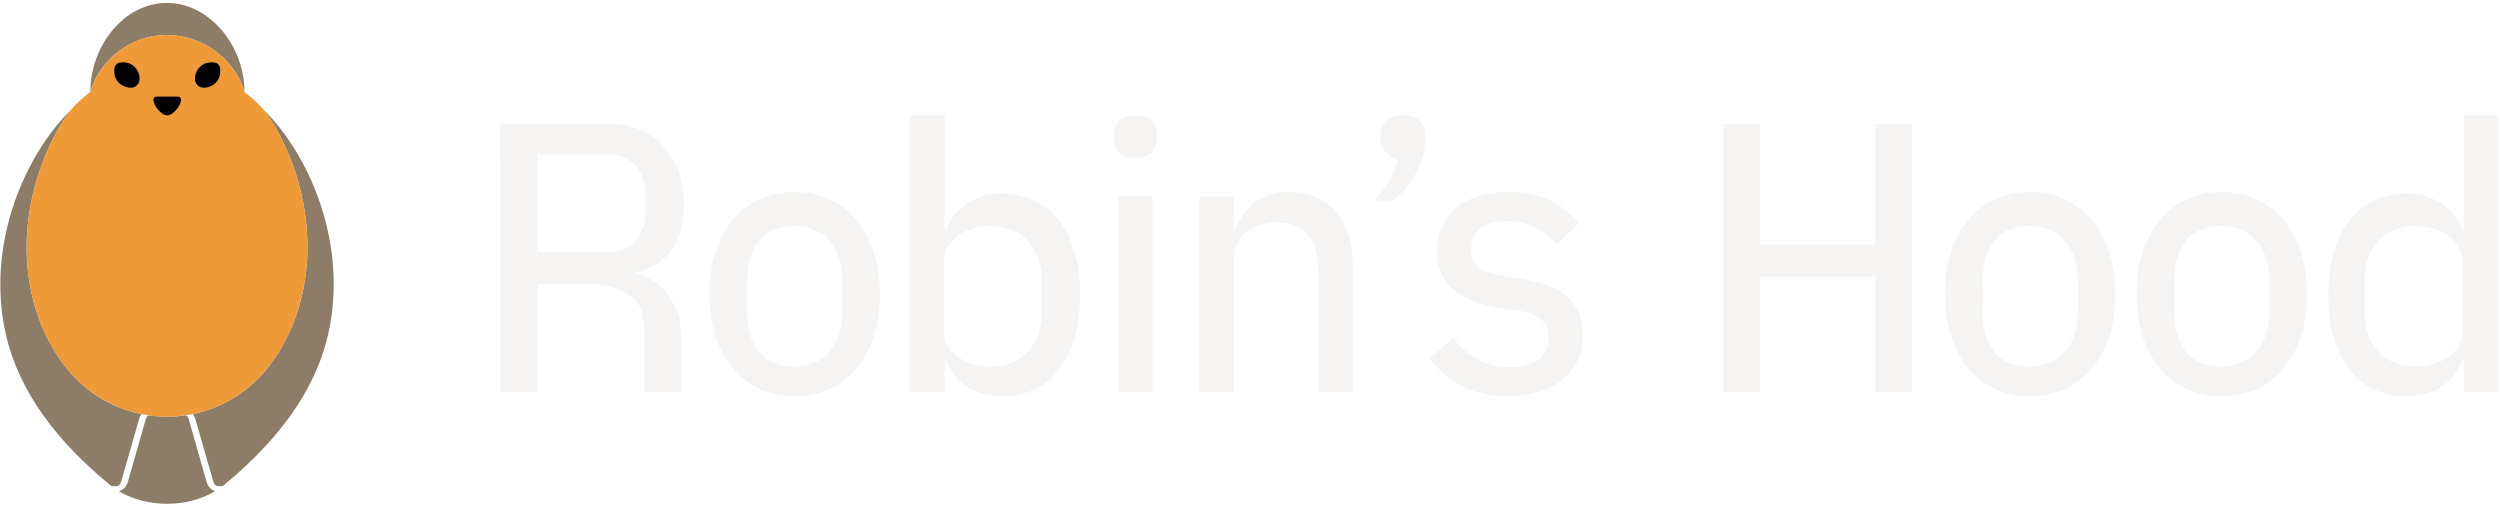
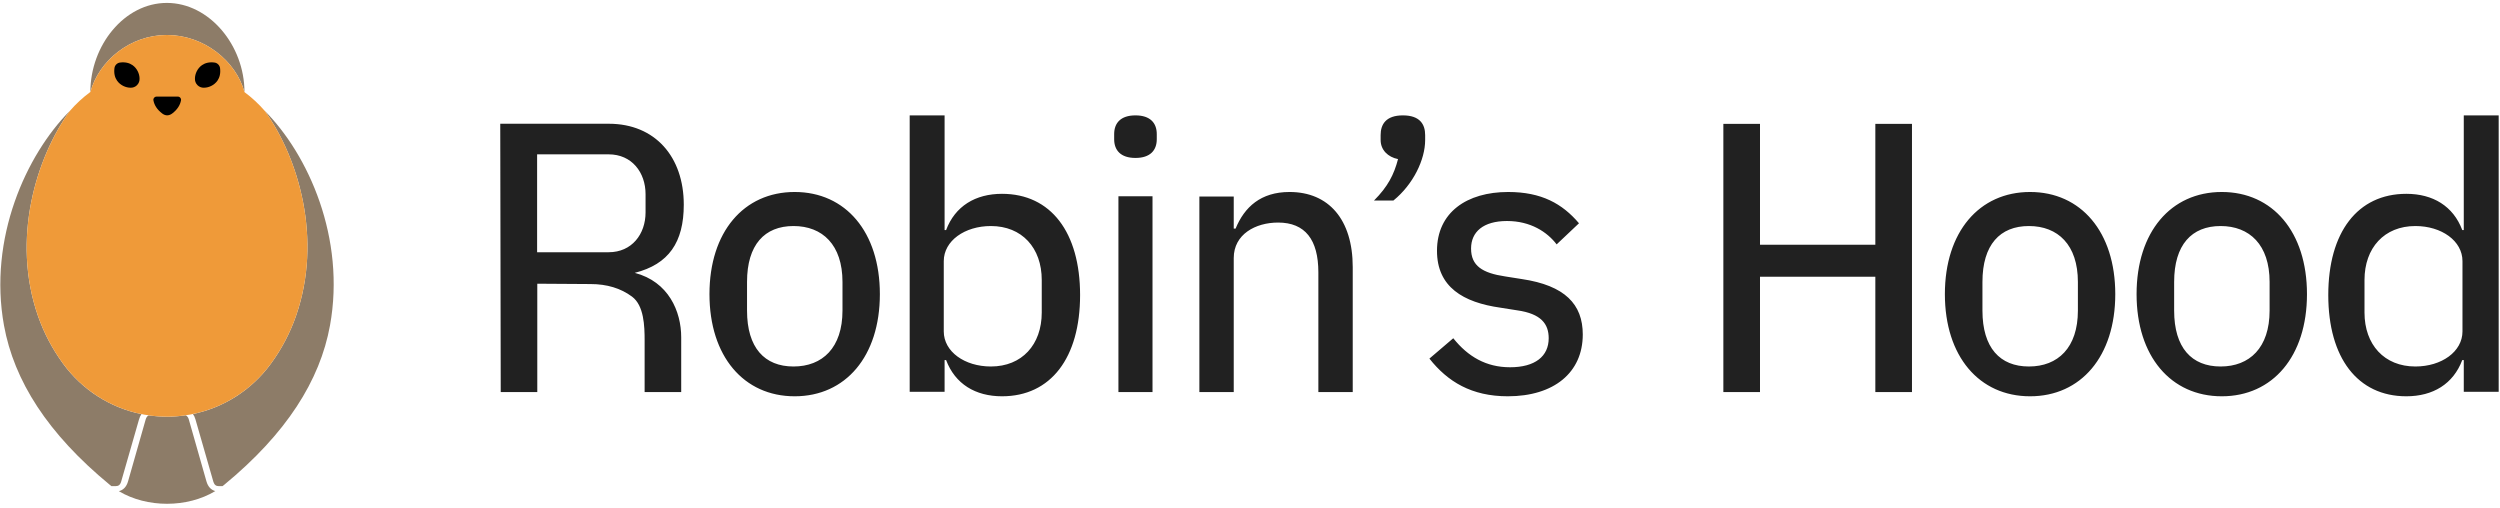
<svg xmlns="http://www.w3.org/2000/svg" width="448px" height="91px" viewBox="0 0 448 91" version="1.1">
  <defs>
    <style>
            #Text {
-                 fill: #F5F4F2;
+                 fill: #212121;
            }
            @media (prefers-color-scheme: dark) {
                #Text {
-                     fill: #212121;
+                     fill: #F5F4F2;
                }
            }
        </style>
  </defs>
  <g id="single line logo" stroke="none" stroke-width="1" fill="none" fill-rule="evenodd">
    <g id="Logo" transform="translate(-20.5, -5)">
      <path d="M53.784,79.422 C53.993,79.524 54.168,79.713 54.286,80.02 L54.333,80.159 L57.492,91.252 C57.78,92.242 58.325,92.789 59.08,93.003 C54.045,96.033 46.847,96.038 41.798,93.019 C42.586,92.818 43.154,92.269 43.449,91.252 L46.608,80.159 C46.72,79.78 46.906,79.552 47.136,79.433 C48.218,79.589 49.316,79.67 50.425,79.67 C51.556,79.67 52.677,79.586 53.78,79.423 L53.784,79.422 Z M67.936,24.855 C75.787,32.746 82.464,47.716 79.637,63.314 C77.838,73.224 71.8,82.712 60.683,91.873 C60.583,91.955 60.482,92.035 60.38,92.114 L59.693,92.114 C59.252,92.114 58.937,91.922 58.756,91.391 L58.713,91.252 L55.528,80.159 C55.419,79.77 55.267,79.45 55.076,79.193 C60.627,78.042 65.627,74.858 69.046,70.173 C71.027,67.466 72.496,64.599 73.522,61.686 C78.372,47.831 73.973,33.228 67.936,24.855 Z M33.027,24.855 C26.989,33.228 22.478,47.831 27.327,61.686 C28.352,64.599 29.822,67.466 31.804,70.173 C35.239,74.88 40.269,78.073 45.853,79.209 C45.668,79.463 45.52,79.777 45.413,80.159 L42.228,91.252 C42.055,91.889 41.725,92.114 41.247,92.114 L40.47,92.114 C40.368,92.035 40.267,91.955 40.167,91.873 C29.041,82.718 23.011,73.224 21.213,63.314 C18.385,47.716 25.175,32.746 33.027,24.855 Z M50.401,5.523 C58.014,5.523 64.309,13.135 64.309,21.502 C62.784,15.91 57.014,11.27 50.401,11.27 C43.79,11.27 38.215,15.91 36.691,21.502 C36.691,13.135 42.79,5.523 50.401,5.523 Z" id="Outside" fill="#8D7C68" />
      <path d="M50.401,11.27 C57.014,11.27 62.784,15.91 64.309,21.502 C65.644,22.494 66.867,23.63 67.957,24.885 L68.159,25.168 L68.159,25.168 C68.249,25.297 68.34,25.428 68.43,25.56 L68.564,25.758 L68.724,25.998 L68.724,25.998 L68.882,26.24 C68.985,26.398 69.087,26.558 69.188,26.72 L69.302,26.903 L69.302,26.903 L69.455,27.153 L69.604,27.402 C69.681,27.531 69.758,27.662 69.834,27.793 L69.948,27.99 L70.034,28.142 L70.11,28.277 L70.283,28.588 L70.283,28.588 L70.368,28.745 C70.441,28.878 70.513,29.013 70.585,29.149 L70.692,29.353 C70.761,29.486 70.83,29.62 70.898,29.754 L71,29.956 L71,29.956 L71.136,30.231 L71.136,30.231 L71.212,30.388 L71.327,30.625 L71.327,30.625 L71.458,30.901 L71.552,31.104 L71.662,31.345 L71.755,31.55 L71.901,31.879 L71.973,32.043 L71.973,32.043 L72.044,32.209 C72.107,32.356 72.169,32.503 72.231,32.652 L72.334,32.902 C72.468,33.23 72.599,33.562 72.727,33.898 C72.8,34.09 72.872,34.284 72.943,34.479 C73.041,34.749 73.137,35.02 73.23,35.293 C73.285,35.452 73.339,35.613 73.392,35.774 L73.471,36.016 C73.78,36.971 74.061,37.951 74.31,38.95 L74.402,39.326 C74.448,39.52 74.494,39.715 74.538,39.91 C74.578,40.089 74.618,40.269 74.656,40.45 C74.691,40.615 74.725,40.78 74.759,40.946 L74.808,41.194 L74.838,41.352 L74.838,41.352 C74.977,42.083 75.099,42.822 75.202,43.568 C75.227,43.75 75.251,43.931 75.274,44.114 L75.305,44.369 L75.348,44.748 C75.368,44.935 75.388,45.123 75.406,45.311 C75.49,46.196 75.548,47.09 75.576,47.991 L75.586,48.384 C75.596,48.862 75.598,49.342 75.591,49.824 C75.586,50.172 75.577,50.52 75.562,50.869 C75.549,51.19 75.532,51.512 75.511,51.834 C75.496,52.062 75.479,52.29 75.46,52.518 L75.424,52.923 C75.416,53.008 75.408,53.094 75.399,53.179 C75.38,53.374 75.359,53.569 75.336,53.764 L75.286,54.172 C75.239,54.545 75.186,54.918 75.127,55.292 C74.974,56.26 74.783,57.229 74.549,58.198 C74.325,59.127 74.063,60.055 73.761,60.98 C73.684,61.215 73.604,61.451 73.522,61.686 C72.496,64.599 71.027,67.466 69.046,70.173 C64.737,76.077 57.916,79.599 50.645,79.668 L50.425,79.67 C43.069,79.67 36.156,76.137 31.804,70.173 C29.822,67.466 28.352,64.599 27.327,61.686 C22.478,47.831 26.989,33.228 33.027,24.855 L32.99,24.907 C34.09,23.63 35.332,22.481 36.691,21.479 L36.691,21.502 L36.691,21.502 C38.215,15.91 43.79,11.27 50.401,11.27 Z" id="Inside" fill="#EF9A39" />
      <path d="M52.358,22.309 C52.532,22.308 52.697,22.384 52.809,22.516 C52.921,22.647 52.967,22.821 52.936,22.989 C52.935,22.99 52.935,22.99 52.935,22.99 C52.783,23.809 52.305,24.631 51.343,25.351 C51.098,25.535 50.774,25.667 50.465,25.67 C50.145,25.674 49.841,25.542 49.586,25.351 C48.624,24.631 48.146,23.809 47.995,22.99 C47.994,22.99 47.994,22.99 47.994,22.989 C47.963,22.821 48.01,22.648 48.121,22.516 C48.233,22.385 48.398,22.309 48.572,22.309 L52.358,22.309 L52.358,22.309 Z M44.243,16.672 C45.086,17.256 45.478,18.237 45.506,18.977 L45.508,19.059 L45.507,19.055 C45.54,19.489 45.382,19.934 45.048,20.268 C44.734,20.582 44.319,20.732 43.907,20.719 L43.851,20.716 C43.103,20.714 42.076,20.32 41.469,19.446 C41.084,18.89 40.886,18.145 41.012,17.191 C41.078,16.694 41.497,16.275 41.994,16.21 C42.948,16.083 43.687,16.287 44.243,16.672 Z M56.7,16.672 C57.256,16.287 57.995,16.083 58.949,16.21 C59.446,16.275 59.865,16.694 59.931,17.191 C60.057,18.145 59.859,18.89 59.474,19.446 C58.867,20.32 57.84,20.714 57.092,20.716 L57.092,20.716 L57.036,20.719 C56.625,20.732 56.209,20.582 55.895,20.268 C55.561,19.934 55.403,19.489 55.436,19.055 L55.436,19.055 L55.435,19.059 L55.437,18.977 C55.466,18.237 55.857,17.256 56.7,16.672 Z" id="Face" fill="#000000" />
    </g>
    <g id="Text" transform="translate(76, -11.31836)">
      <g>
        <path d="M20.282,81.571 L20.282,62.159 L29.814,62.221 C32.759,62.221 35.241,62.972 37.257,64.472 C39.412,66.075 39.517,69.751 39.517,72.353 C39.517,73.747 39.517,76.82 39.517,81.571 L46.072,81.571 C46.072,76.779 46.072,73.512 46.072,71.769 C46.072,67.097 43.795,61.794 37.745,60.214 C43.824,58.675 46.533,54.755 46.533,47.995 C46.533,39.427 41.405,33.494 33.097,33.494 L13.645,33.494 L13.73,81.571 L20.282,81.571 Z M33.079,56.519 L20.251,56.519 L20.251,38.977 L33.079,38.977 C37.216,38.977 39.685,42.21 39.685,46.119 L39.685,49.377 C39.685,53.286 37.216,56.519 33.079,56.519 Z M66.404,82.333 C75.526,82.333 81.672,75.173 81.672,64.028 C81.672,52.883 75.526,45.723 66.404,45.723 C57.282,45.723 51.136,52.883 51.136,64.028 C51.136,75.173 57.282,82.333 66.404,82.333 Z M287.789,82.333 C296.911,82.333 303.057,75.173 303.057,64.028 C303.057,52.883 296.911,45.723 287.789,45.723 C278.667,45.723 272.522,52.883 272.522,64.028 C272.522,75.173 278.667,82.333 287.789,82.333 Z M322.142,82.333 C331.264,82.333 337.41,75.173 337.41,64.028 C337.41,52.883 331.264,45.723 322.142,45.723 C313.02,45.723 306.874,52.883 306.874,64.028 C306.874,75.173 313.02,82.333 322.142,82.333 Z M66.195,76.994 C61.004,76.994 57.869,73.634 57.869,66.979 L57.869,61.84 C57.869,55.185 61.004,51.824 66.195,51.824 C71.385,51.824 74.974,55.185 74.974,61.84 L74.974,66.979 C74.974,73.634 71.385,76.994 66.195,76.994 Z M287.58,76.994 C282.389,76.994 279.254,73.634 279.254,66.979 L279.254,61.84 C279.254,55.185 282.389,51.824 287.58,51.824 C292.771,51.824 296.359,55.185 296.359,61.84 L296.359,66.979 C296.359,73.634 292.771,76.994 287.58,76.994 Z M321.933,76.994 C316.742,76.994 313.607,73.634 313.607,66.979 L313.607,61.84 C313.607,55.185 316.742,51.824 321.933,51.824 C327.123,51.824 330.712,55.185 330.712,61.84 L330.712,66.979 C330.712,73.634 327.123,76.994 321.933,76.994 Z M103.562,82.333 C112.306,82.333 117.552,75.438 117.552,64.192 C117.552,52.946 112.306,46.051 103.562,46.051 C98.786,46.051 95.154,48.26 93.54,52.545 L93.271,52.545 L93.271,31.994 L87.016,31.994 L87.016,81.53 L93.271,81.53 L93.271,75.84 L93.54,75.84 C95.154,80.124 98.786,82.333 103.562,82.333 Z M101.567,76.994 C96.876,76.994 93.123,74.345 93.123,70.702 L93.123,58.117 C93.123,54.474 96.876,51.824 101.567,51.824 C107.129,51.824 110.681,55.732 110.681,61.495 L110.681,67.324 C110.681,73.086 107.129,76.994 101.567,76.994 Z M127.476,39.621 C130.134,39.621 131.293,38.24 131.293,36.268 L131.293,35.347 C131.293,33.374 130.134,31.994 127.476,31.994 C124.818,31.994 123.659,33.374 123.659,35.347 L123.659,36.268 C123.659,38.24 124.818,39.621 127.476,39.621 Z M130.53,81.571 L130.53,46.485 L124.422,46.485 L124.422,81.571 L130.53,81.571 Z M145.086,81.571 L145.086,57.559 C145.086,53.298 148.993,51.201 153.032,51.201 C157.867,51.201 160.251,54.245 160.251,60.13 L160.251,81.571 L166.409,81.571 L166.409,59.183 C166.409,50.66 162.105,45.723 155.085,45.723 C149.92,45.723 147.006,48.428 145.417,52.284 L145.086,52.284 L145.086,46.534 L138.927,46.534 L138.927,81.571 L145.086,81.571 Z M173.705,47.248 C177.271,44.347 179.387,39.907 179.387,36.413 L179.387,35.525 C179.387,33.62 178.467,31.994 175.4,31.994 C172.334,31.994 171.409,33.62 171.409,35.525 L171.409,36.413 C171.409,38.19 172.715,39.471 174.528,39.827 C173.803,42.609 172.704,44.761 170.226,47.248 L173.705,47.248 Z M194.197,82.333 C202.476,82.333 207.633,78.078 207.633,71.256 C207.633,65.852 204.443,62.474 196.708,61.326 L193.722,60.853 C189.65,60.245 187.615,58.962 187.615,55.855 C187.615,52.883 189.786,50.924 194.061,50.924 C198.268,50.924 201.254,52.883 202.951,55.112 L206.954,51.329 C203.968,47.817 200.236,45.723 194.265,45.723 C186.868,45.723 181.508,49.37 181.508,56.26 C181.508,62.745 186.19,65.514 192.908,66.46 L195.893,66.933 C200.168,67.54 201.526,69.364 201.526,71.931 C201.526,75.173 199.083,77.132 194.604,77.132 C190.329,77.132 187.072,75.241 184.425,71.931 L180.15,75.579 C183.408,79.699 187.683,82.333 194.197,82.333 Z M239.392,81.571 L239.392,60.907 L260.06,60.907 L260.06,81.571 L266.626,81.571 L266.626,33.519 L260.06,33.519 L260.06,55.175 L239.392,55.175 L239.392,33.519 L232.825,33.519 L232.825,81.571 L239.392,81.571 Z M355.217,82.333 C359.993,82.333 363.625,80.124 365.239,75.84 L365.508,75.84 L365.508,81.53 L371.763,81.53 L371.763,31.994 L365.508,31.994 L365.508,52.545 L365.239,52.545 C363.625,48.26 359.993,46.051 355.217,46.051 C346.474,46.051 341.227,52.946 341.227,64.192 C341.227,75.438 346.474,82.333 355.217,82.333 Z M356.832,76.994 C351.269,76.994 347.718,73.086 347.718,67.324 L347.718,61.495 C347.718,55.732 351.269,51.824 356.832,51.824 C361.523,51.824 365.276,54.474 365.276,58.117 L365.276,70.702 C365.276,74.345 361.523,76.994 356.832,76.994 Z" id="Robin’sHood" fill-rule="nonzero" />
      </g>
    </g>
  </g>
</svg>
